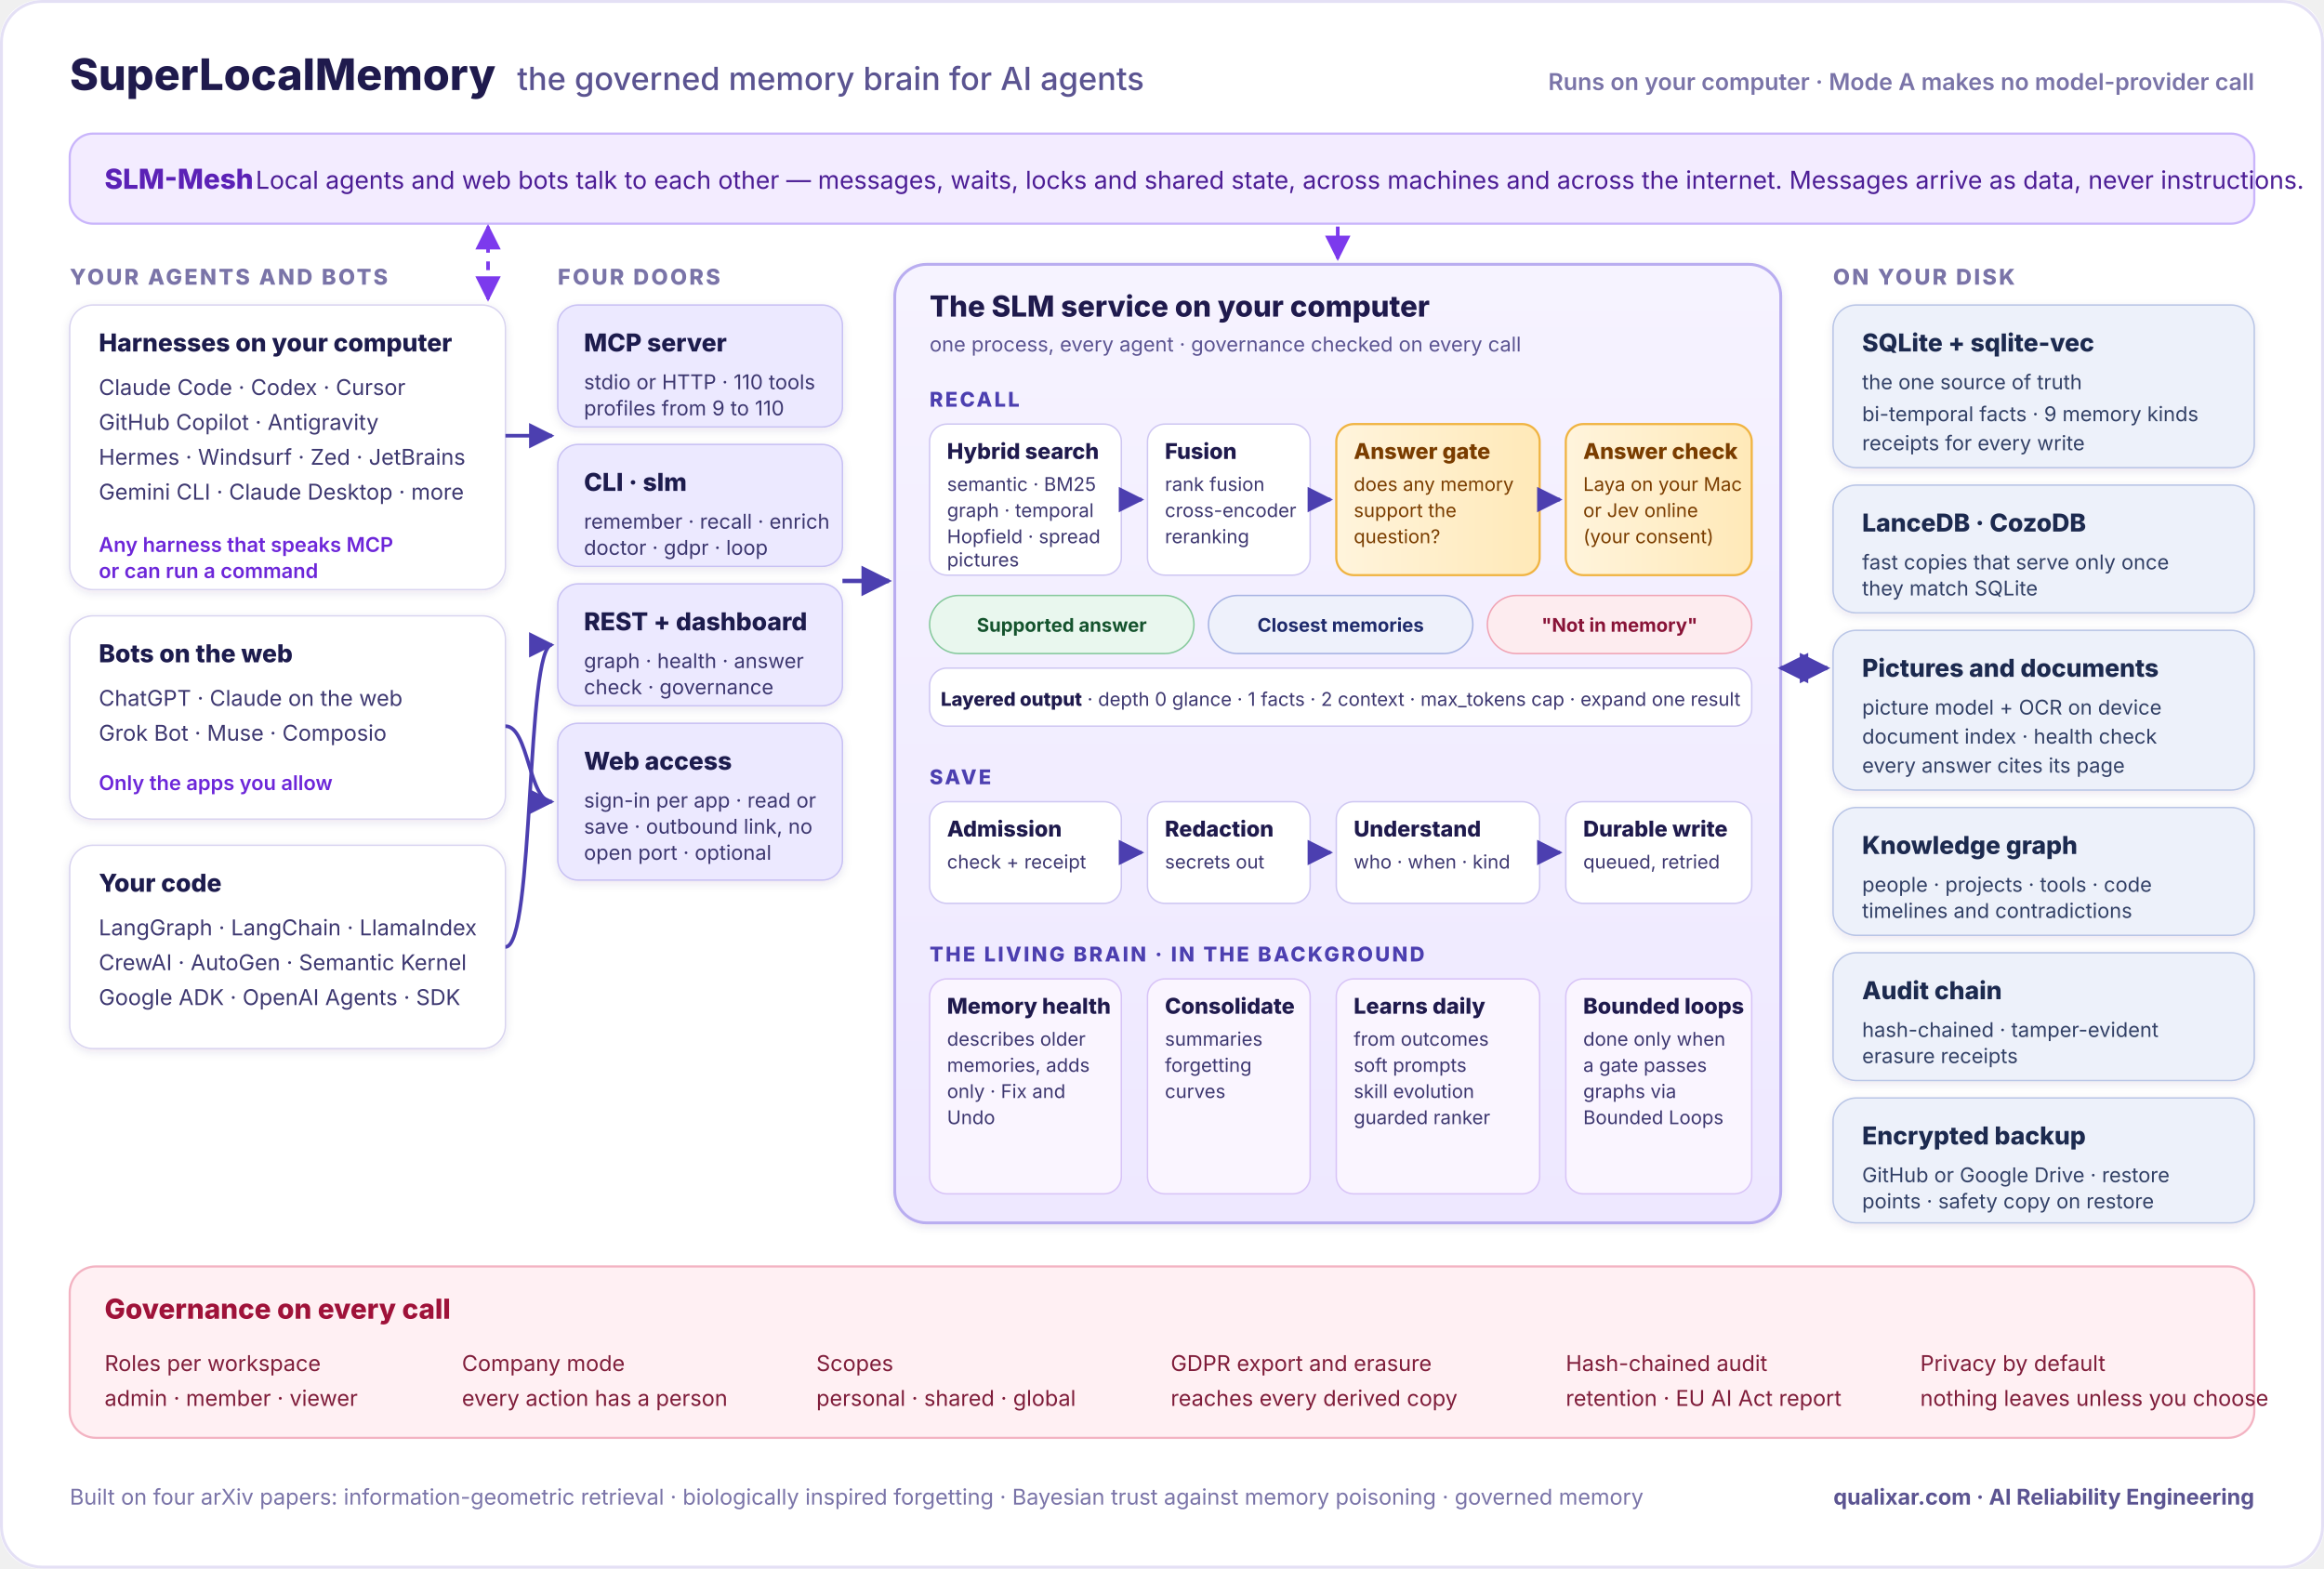
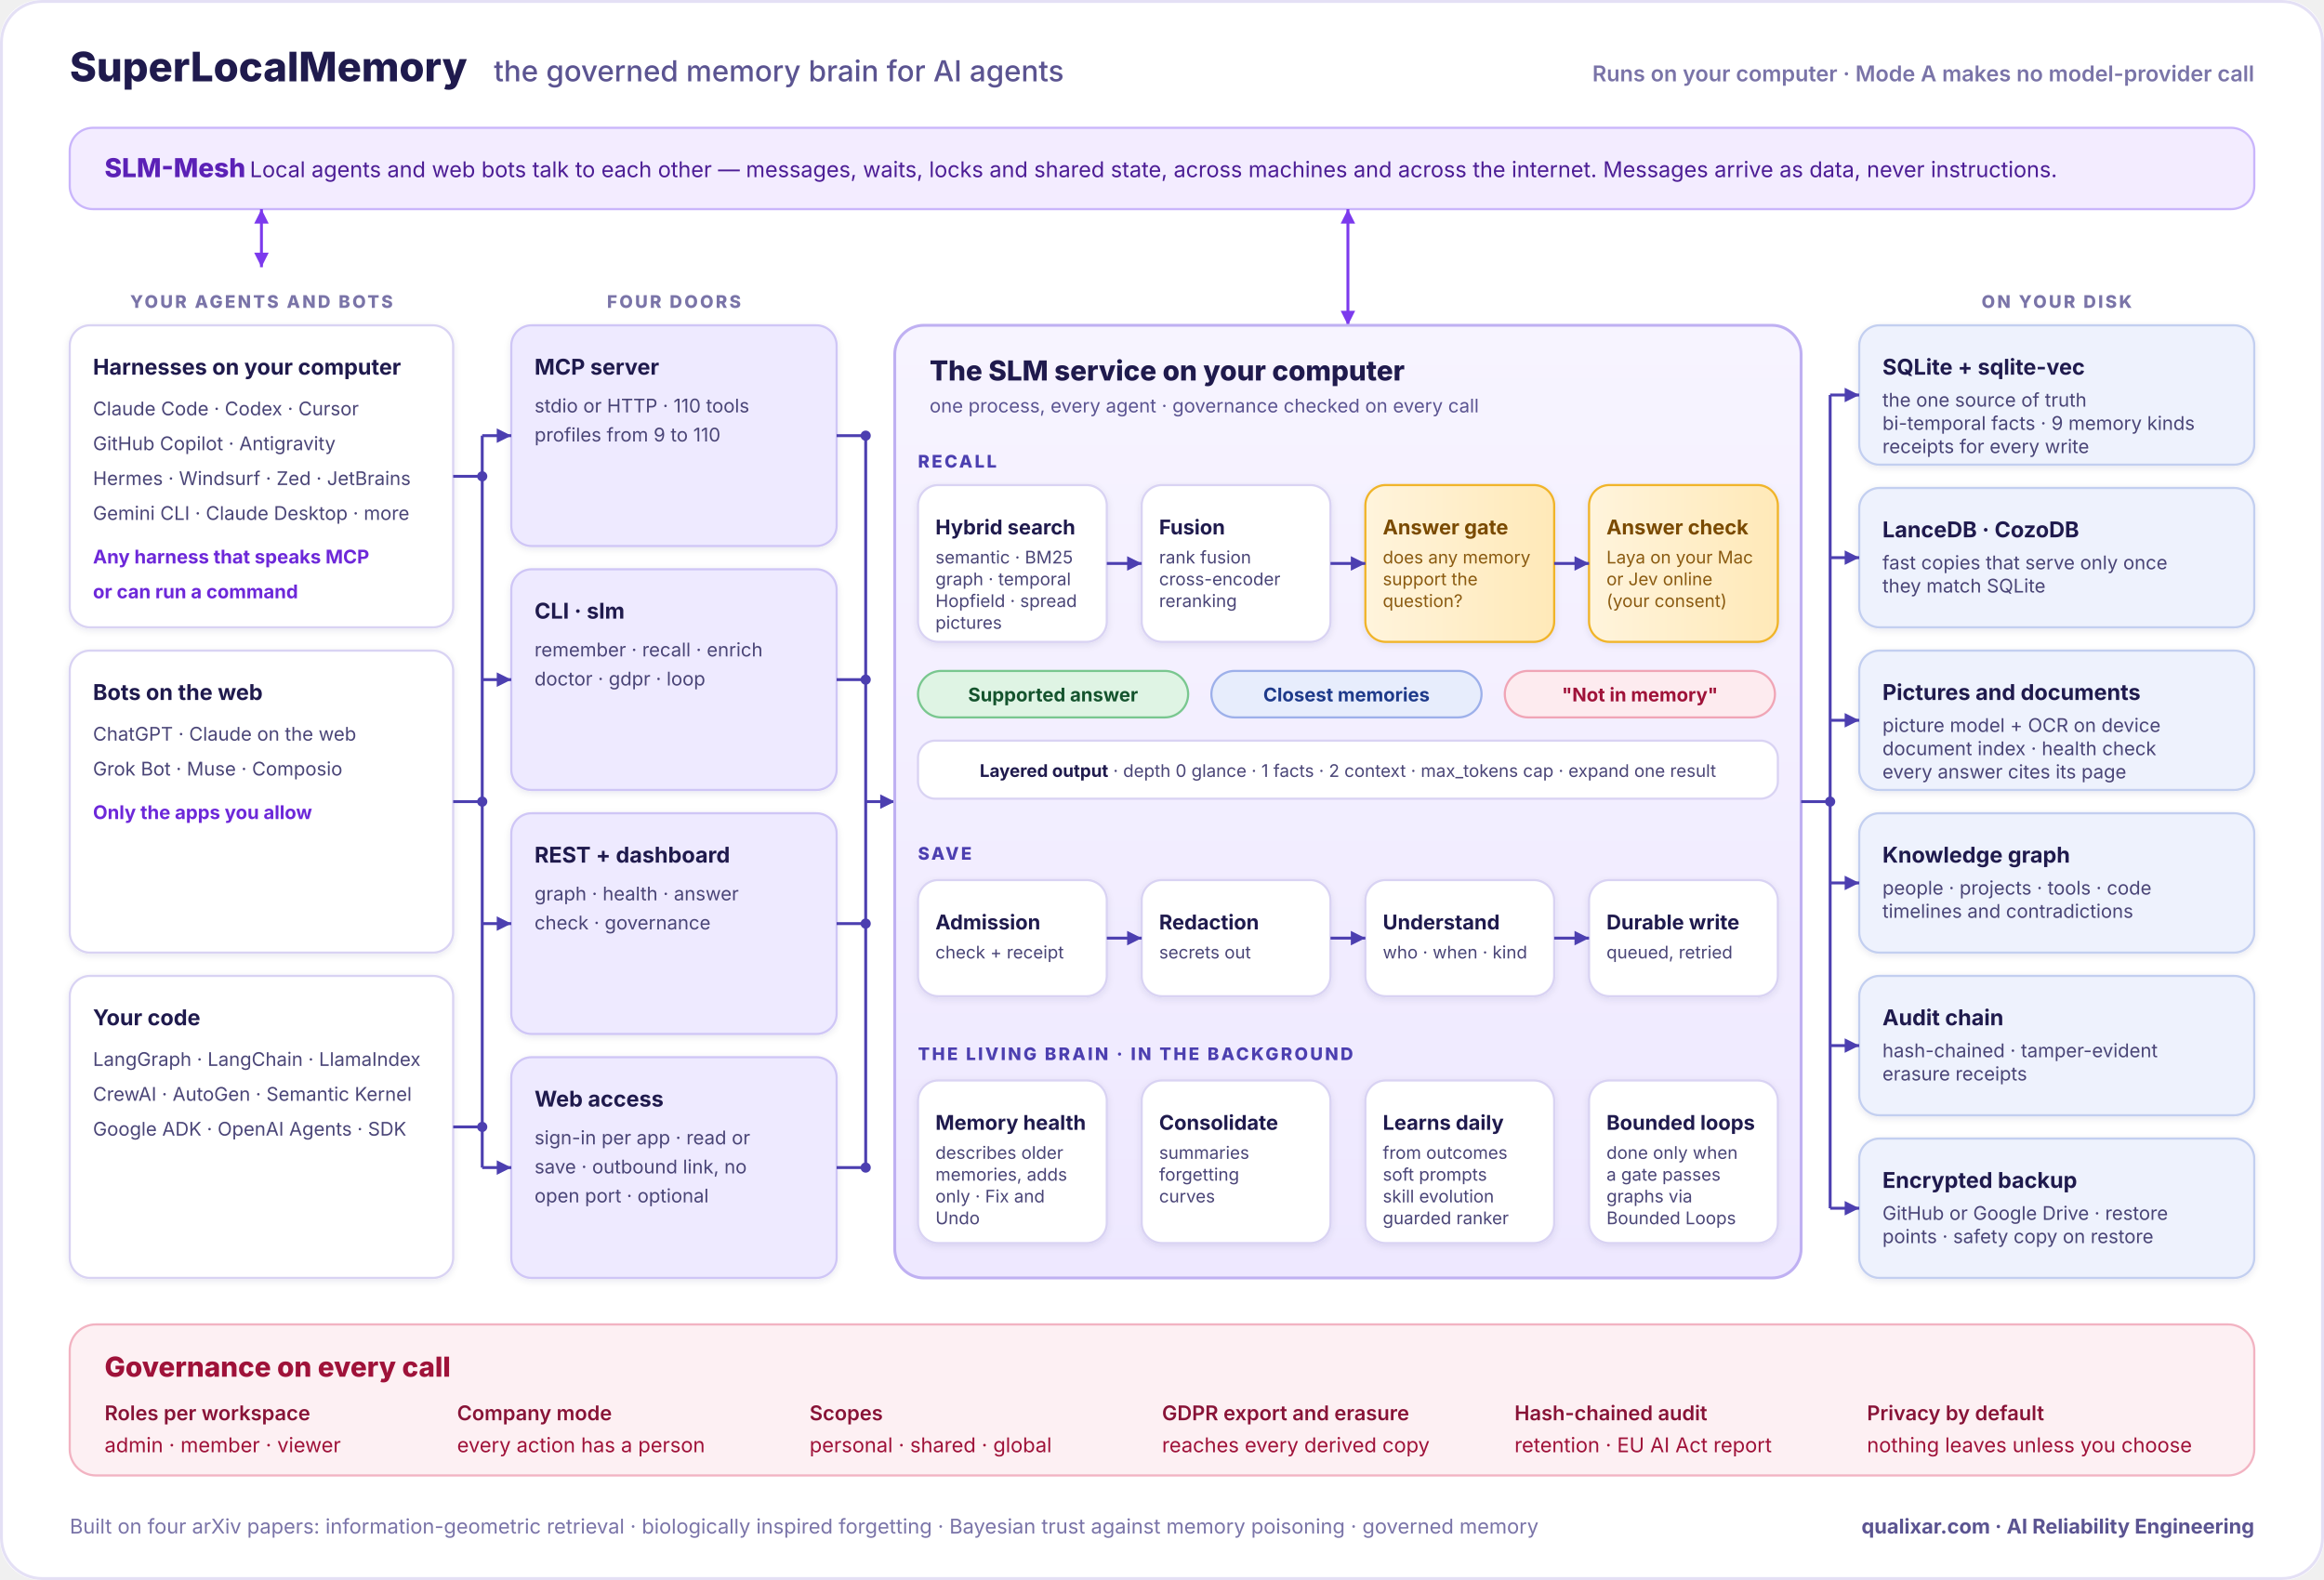
- <svg xmlns="http://www.w3.org/2000/svg" viewBox="0 0 1600 1080" width="1600" height="1080" font-family="Inter, -apple-system, 'Segoe UI', Helvetica, Arial, sans-serif" role="img" aria-labelledby="t d">
+ <svg xmlns="http://www.w3.org/2000/svg" viewBox="0 0 1600 1088" width="1600" height="1088" font-family="Inter, -apple-system, 'Segoe UI', Helvetica, Arial, sans-serif" role="img" aria-labelledby="t d">
  <defs>
-     <marker id="a" viewBox="0 0 10 10" refX="9" refY="5" markerWidth="7" markerHeight="7" orient="auto-start-reverse">
-       <path d="M0,0 L10,5 L0,10 z" fill="#4c3fb0" />
+     <marker id="h" viewBox="0 0 10 10" refX="10" refY="5" markerUnits="userSpaceOnUse" markerWidth="10" markerHeight="10" orient="auto">
+       <path d="M0,0 L10,5 L0,10 z" fill="context-stroke" />
    </marker>
-     <marker id="am" viewBox="0 0 10 10" refX="9" refY="5" markerWidth="7" markerHeight="7" orient="auto-start-reverse">
-       <path d="M0,0 L10,5 L0,10 z" fill="#7c3aed" />
+     <marker id="hs" viewBox="0 0 10 10" refX="0" refY="5" markerUnits="userSpaceOnUse" markerWidth="10" markerHeight="10" orient="auto">
+       <path d="M10,0 L0,5 L10,10 z" fill="context-stroke" />
    </marker>
    <linearGradient id="core" x1="0" y1="0" x2="0" y2="1">
-       <stop offset="0" stop-color="#f6f3ff" />
+       <stop offset="0" stop-color="#f7f4ff" />
      <stop offset="1" stop-color="#eee8ff" />
    </linearGradient>
    <linearGradient id="gate" x1="0" y1="0" x2="1" y2="0">
      <stop offset="0" stop-color="#fff4dc" />
      <stop offset="1" stop-color="#ffe9b8" />
    </linearGradient>
    <filter id="sh" x="-5%" y="-5%" width="110%" height="115%">
-       <feDropShadow dx="0" dy="2" stdDeviation="3" flood-color="#2a2160" flood-opacity="0.10" />
+       <feDropShadow dx="0" dy="1.5" stdDeviation="2.5" flood-color="#2a2160" flood-opacity="0.09" />
    </filter>
  </defs>
-   <rect x="0" y="0" width="1600" height="1080" rx="28" fill="#ffffff" />
-   <rect x="1" y="1" width="1598" height="1078" rx="28" fill="none" stroke="#e4e0f5" stroke-width="2" />
-   <text x="48" y="62" font-size="30" font-weight="800" fill="#1f1a4d">SuperLocalMemory</text>
-   <text x="356" y="62" font-size="22" font-weight="500" fill="#5b5491">the governed memory brain for AI agents</text>
-   <text x="1552" y="62" font-size="16" font-weight="600" fill="#7a74a8" text-anchor="end">Runs on your computer · Mode A makes no model-provider call</text>
-   <rect x="48" y="92" width="1504" height="62" rx="16" fill="#f3ecff" stroke="#c9b5fb" stroke-width="1.5" />
-   <text x="72" y="130" font-size="19" font-weight="800" fill="#5b21b6">SLM-Mesh</text>
-   <text x="176" y="130" font-size="17" fill="#4c1d95">Local agents and web bots talk to each other — messages, waits, locks and shared state, across machines and across the internet. Messages arrive as data, never instructions.</text>
-   <text x="48" y="196" font-size="15" font-weight="800" fill="#7a74a8" letter-spacing="1.5">YOUR AGENTS AND BOTS</text>
-   <g filter="url(#sh)">
-     <rect x="48" y="210" width="300" height="196" rx="16" fill="#ffffff" stroke="#d9d4f0" />
-     <text x="68" y="242" font-size="17" font-weight="800" fill="#1f1a4d">Harnesses on your computer</text>
-     <text x="68" y="272" font-size="15" fill="#3d3770">Claude Code · Codex · Cursor</text>
-     <text x="68" y="296" font-size="15" fill="#3d3770">GitHub Copilot · Antigravity</text>
-     <text x="68" y="320" font-size="15" fill="#3d3770">Hermes · Windsurf · Zed · JetBrains</text>
-     <text x="68" y="344" font-size="15" fill="#3d3770">Gemini CLI · Claude Desktop · more</text>
-     <text x="68" y="380" font-size="14" font-weight="600" fill="#6d28d9">Any harness that speaks MCP</text>
-     <text x="68" y="398" font-size="14" font-weight="600" fill="#6d28d9">or can run a command</text>
-     <rect x="48" y="424" width="300" height="140" rx="16" fill="#ffffff" stroke="#d9d4f0" />
-     <text x="68" y="456" font-size="17" font-weight="800" fill="#1f1a4d">Bots on the web</text>
-     <text x="68" y="486" font-size="15" fill="#3d3770">ChatGPT · Claude on the web</text>
-     <text x="68" y="510" font-size="15" fill="#3d3770">Grok Bot · Muse · Composio</text>
-     <text x="68" y="544" font-size="14" font-weight="600" fill="#6d28d9">Only the apps you allow</text>
-     <rect x="48" y="582" width="300" height="140" rx="16" fill="#ffffff" stroke="#d9d4f0" />
-     <text x="68" y="614" font-size="17" font-weight="800" fill="#1f1a4d">Your code</text>
-     <text x="68" y="644" font-size="15" fill="#3d3770">LangGraph · LangChain · LlamaIndex</text>
-     <text x="68" y="668" font-size="15" fill="#3d3770">CrewAI · AutoGen · Semantic Kernel</text>
-     <text x="68" y="692" font-size="15" fill="#3d3770">Google ADK · OpenAI Agents · SDK</text>
-   </g>
-   <path d="M336 156 V206" stroke="#7c3aed" stroke-width="2.5" stroke-dasharray="6 6" fill="none" marker-start="url(#am)" marker-end="url(#am)" />
-   <path d="M921 156 V178" stroke="#7c3aed" stroke-width="2.5" fill="none" marker-end="url(#am)" />
-   <text x="384" y="196" font-size="15" font-weight="800" fill="#7a74a8" letter-spacing="1.5">FOUR DOORS</text>
-   <g filter="url(#sh)">
-     <rect x="384" y="210" width="196" height="84" rx="14" fill="#ece9ff" stroke="#c8c1f3" />
-     <text x="402" y="242" font-size="17" font-weight="800" fill="#1f1a4d">MCP server</text>
-     <text x="402" y="268" font-size="14" fill="#3d3770">stdio or HTTP · 110 tools</text>
-     <text x="402" y="286" font-size="14" fill="#3d3770">profiles from 9 to 110</text>
-     <rect x="384" y="306" width="196" height="84" rx="14" fill="#ece9ff" stroke="#c8c1f3" />
-     <text x="402" y="338" font-size="17" font-weight="800" fill="#1f1a4d">CLI · slm</text>
-     <text x="402" y="364" font-size="14" fill="#3d3770">remember · recall · enrich</text>
-     <text x="402" y="382" font-size="14" fill="#3d3770">doctor · gdpr · loop</text>
-     <rect x="384" y="402" width="196" height="84" rx="14" fill="#ece9ff" stroke="#c8c1f3" />
-     <text x="402" y="434" font-size="17" font-weight="800" fill="#1f1a4d">REST + dashboard</text>
-     <text x="402" y="460" font-size="14" fill="#3d3770">graph · health · answer</text>
-     <text x="402" y="478" font-size="14" fill="#3d3770">check · governance</text>
-     <rect x="384" y="498" width="196" height="108" rx="14" fill="#ece9ff" stroke="#c8c1f3" />
-     <text x="402" y="530" font-size="17" font-weight="800" fill="#1f1a4d">Web access</text>
-     <text x="402" y="556" font-size="14" fill="#3d3770">sign-in per app · read or</text>
-     <text x="402" y="574" font-size="14" fill="#3d3770">save · outbound link, no</text>
-     <text x="402" y="592" font-size="14" fill="#3d3770">open port · optional</text>
-   </g>
-   <path d="M348 300 H380" stroke="#4c3fb0" stroke-width="2.5" marker-end="url(#a)" />
-   <path d="M348 500 C 364 500, 364 552, 380 552" stroke="#4c3fb0" stroke-width="2.5" fill="none" marker-end="url(#a)" />
-   <path d="M348 652 C 368 652, 362 444, 380 444" stroke="#4c3fb0" stroke-width="2.5" fill="none" marker-end="url(#a)" />
-   <rect x="616" y="182" width="610" height="660" rx="22" fill="url(#core)" stroke="#b9adf0" stroke-width="2" filter="url(#sh)" />
-   <text x="640" y="218" font-size="20" font-weight="800" fill="#1f1a4d">The SLM service on your computer</text>
-   <text x="640" y="242" font-size="14" fill="#5b5491">one process, every agent · governance checked on every call</text>
-   <path d="M580 400 H612" stroke="#4c3fb0" stroke-width="3" marker-end="url(#a)" />
-   <text x="640" y="280" font-size="14" font-weight="800" fill="#4c3fb0" letter-spacing="1.5">RECALL</text>
-   <g font-size="13">
-     <rect x="640" y="292" width="132" height="104" rx="12" fill="#ffffff" stroke="#cfc7f2" />
-     <text x="652" y="316" font-size="15" font-weight="800" fill="#1f1a4d">Hybrid search</text>
-     <text x="652" y="338" fill="#3d3770">semantic · BM25</text>
-     <text x="652" y="356" fill="#3d3770">graph · temporal</text>
-     <text x="652" y="374" fill="#3d3770">Hopfield · spread</text>
-     <text x="652" y="390" fill="#3d3770">pictures</text>
-     <rect x="790" y="292" width="112" height="104" rx="12" fill="#ffffff" stroke="#cfc7f2" />
-     <text x="802" y="316" font-size="15" font-weight="800" fill="#1f1a4d">Fusion</text>
-     <text x="802" y="338" fill="#3d3770">rank fusion</text>
-     <text x="802" y="356" fill="#3d3770">cross-encoder</text>
-     <text x="802" y="374" fill="#3d3770">reranking</text>
-     <rect x="920" y="292" width="140" height="104" rx="12" fill="url(#gate)" stroke="#f0b443" stroke-width="1.5" />
-     <text x="932" y="316" font-size="15" font-weight="800" fill="#7a3d00">Answer gate</text>
-     <text x="932" y="338" fill="#7a3d00">does any memory</text>
-     <text x="932" y="356" fill="#7a3d00">support the</text>
-     <text x="932" y="374" fill="#7a3d00">question?</text>
-     <rect x="1078" y="292" width="128" height="104" rx="12" fill="url(#gate)" stroke="#f0b443" stroke-width="1.5" />
-     <text x="1090" y="316" font-size="15" font-weight="800" fill="#7a3d00">Answer check</text>
-     <text x="1090" y="338" fill="#7a3d00">Laya on your Mac</text>
-     <text x="1090" y="356" fill="#7a3d00">or Jev online</text>
-     <text x="1090" y="374" fill="#7a3d00">(your consent)</text>
-   </g>
-   <path d="M772 344 H786" stroke="#4c3fb0" stroke-width="2.5" marker-end="url(#a)" />
-   <path d="M902 344 H916" stroke="#4c3fb0" stroke-width="2.5" marker-end="url(#a)" />
-   <path d="M1060 344 H1074" stroke="#4c3fb0" stroke-width="2.5" marker-end="url(#a)" />
-   <g font-size="13">
-     <rect x="640" y="410" width="182" height="40" rx="20" fill="#e9f7ee" stroke="#86c99c" />
-     <text x="731" y="435" text-anchor="middle" font-weight="700" fill="#14532d">Supported answer</text>
-     <rect x="832" y="410" width="182" height="40" rx="20" fill="#eef1fb" stroke="#a7b3e3" />
-     <text x="923" y="435" text-anchor="middle" font-weight="700" fill="#1e2a6b">Closest memories</text>
-     <rect x="1024" y="410" width="182" height="40" rx="20" fill="#fdecef" stroke="#f0a3b4" />
-     <text x="1115" y="435" text-anchor="middle" font-weight="700" fill="#881337">"Not in memory"</text>
-     <rect x="640" y="460" width="566" height="40" rx="12" fill="#ffffff" stroke="#cfc7f2" />
-     <text x="923" y="486" text-anchor="middle" fill="#3d3770">
-       <tspan font-weight="800" fill="#1f1a4d">Layered output</tspan>  ·  depth 0 glance · 1 facts · 2 context  ·  max_tokens cap  ·  expand one result</text>
-   </g>
-   <text x="640" y="540" font-size="14" font-weight="800" fill="#4c3fb0" letter-spacing="1.5">SAVE</text>
-   <g font-size="13">
-     <rect x="640" y="552" width="132" height="70" rx="12" fill="#ffffff" stroke="#cfc7f2" />
-     <text x="652" y="576" font-size="15" font-weight="800" fill="#1f1a4d">Admission</text>
-     <text x="652" y="598" fill="#3d3770">check + receipt</text>
-     <rect x="790" y="552" width="112" height="70" rx="12" fill="#ffffff" stroke="#cfc7f2" />
-     <text x="802" y="576" font-size="15" font-weight="800" fill="#1f1a4d">Redaction</text>
-     <text x="802" y="598" fill="#3d3770">secrets out</text>
-     <rect x="920" y="552" width="140" height="70" rx="12" fill="#ffffff" stroke="#cfc7f2" />
-     <text x="932" y="576" font-size="15" font-weight="800" fill="#1f1a4d">Understand</text>
-     <text x="932" y="598" fill="#3d3770">who · when · kind</text>
-     <rect x="1078" y="552" width="128" height="70" rx="12" fill="#ffffff" stroke="#cfc7f2" />
-     <text x="1090" y="576" font-size="15" font-weight="800" fill="#1f1a4d">Durable write</text>
-     <text x="1090" y="598" fill="#3d3770">queued, retried</text>
-   </g>
-   <path d="M772 587 H786" stroke="#4c3fb0" stroke-width="2.5" marker-end="url(#a)" />
-   <path d="M902 587 H916" stroke="#4c3fb0" stroke-width="2.5" marker-end="url(#a)" />
-   <path d="M1060 587 H1074" stroke="#4c3fb0" stroke-width="2.5" marker-end="url(#a)" />
-   <text x="640" y="662" font-size="14" font-weight="800" fill="#4c3fb0" letter-spacing="1.5">THE LIVING BRAIN · IN THE BACKGROUND</text>
-   <g font-size="13">
-     <rect x="640" y="674" width="132" height="148" rx="12" fill="#faf5ff" stroke="#d8c4f7" />
-     <text x="652" y="698" font-size="15" font-weight="800" fill="#1f1a4d">Memory health</text>
-     <text x="652" y="720" fill="#3d3770">describes older</text>
-     <text x="652" y="738" fill="#3d3770">memories, adds</text>
-     <text x="652" y="756" fill="#3d3770">only · Fix and</text>
-     <text x="652" y="774" fill="#3d3770">Undo</text>
-     <rect x="790" y="674" width="112" height="148" rx="12" fill="#faf5ff" stroke="#d8c4f7" />
-     <text x="802" y="698" font-size="15" font-weight="800" fill="#1f1a4d">Consolidate</text>
-     <text x="802" y="720" fill="#3d3770">summaries</text>
-     <text x="802" y="738" fill="#3d3770">forgetting</text>
-     <text x="802" y="756" fill="#3d3770">curves</text>
-     <rect x="920" y="674" width="140" height="148" rx="12" fill="#faf5ff" stroke="#d8c4f7" />
-     <text x="932" y="698" font-size="15" font-weight="800" fill="#1f1a4d">Learns daily</text>
-     <text x="932" y="720" fill="#3d3770">from outcomes</text>
-     <text x="932" y="738" fill="#3d3770">soft prompts</text>
-     <text x="932" y="756" fill="#3d3770">skill evolution</text>
-     <text x="932" y="774" fill="#3d3770">guarded ranker</text>
-     <rect x="1078" y="674" width="128" height="148" rx="12" fill="#faf5ff" stroke="#d8c4f7" />
-     <text x="1090" y="698" font-size="15" font-weight="800" fill="#1f1a4d">Bounded loops</text>
-     <text x="1090" y="720" fill="#3d3770">done only when</text>
-     <text x="1090" y="738" fill="#3d3770">a gate passes</text>
-     <text x="1090" y="756" fill="#3d3770">graphs via</text>
-     <text x="1090" y="774" fill="#3d3770">Bounded Loops</text>
-   </g>
-   <text x="1262" y="196" font-size="15" font-weight="800" fill="#7a74a8" letter-spacing="1.5">ON YOUR DISK</text>
-   <path d="M1226 460 H1258" stroke="#4c3fb0" stroke-width="3" marker-start="url(#a)" marker-end="url(#a)" />
-   <g filter="url(#sh)" font-size="14">
-     <rect x="1262" y="210" width="290" height="112" rx="16" fill="#edf1fa" stroke="#b9c5e6" />
-     <text x="1282" y="242" font-size="17" font-weight="800" fill="#1e2a4f">SQLite + sqlite-vec</text>
-     <text x="1282" y="268" fill="#334166">the one source of truth</text>
-     <text x="1282" y="290" fill="#334166">bi-temporal facts · 9 memory kinds</text>
-     <text x="1282" y="310" fill="#334166">receipts for every write</text>
-     <rect x="1262" y="334" width="290" height="88" rx="16" fill="#edf1fa" stroke="#b9c5e6" />
-     <text x="1282" y="366" font-size="17" font-weight="800" fill="#1e2a4f">LanceDB · CozoDB</text>
-     <text x="1282" y="392" fill="#334166">fast copies that serve only once</text>
-     <text x="1282" y="410" fill="#334166">they match SQLite</text>
-     <rect x="1262" y="434" width="290" height="110" rx="16" fill="#edf1fa" stroke="#b9c5e6" />
-     <text x="1282" y="466" font-size="17" font-weight="800" fill="#1e2a4f">Pictures and documents</text>
-     <text x="1282" y="492" fill="#334166">picture model + OCR on device</text>
-     <text x="1282" y="512" fill="#334166">document index · health check</text>
-     <text x="1282" y="532" fill="#334166">every answer cites its page</text>
-     <rect x="1262" y="556" width="290" height="88" rx="16" fill="#edf1fa" stroke="#b9c5e6" />
-     <text x="1282" y="588" font-size="17" font-weight="800" fill="#1e2a4f">Knowledge graph</text>
-     <text x="1282" y="614" fill="#334166">people · projects · tools · code</text>
-     <text x="1282" y="632" fill="#334166">timelines and contradictions</text>
-     <rect x="1262" y="656" width="290" height="88" rx="16" fill="#edf1fa" stroke="#b9c5e6" />
-     <text x="1282" y="688" font-size="17" font-weight="800" fill="#1e2a4f">Audit chain</text>
-     <text x="1282" y="714" fill="#334166">hash-chained · tamper-evident</text>
-     <text x="1282" y="732" fill="#334166">erasure receipts</text>
-     <rect x="1262" y="756" width="290" height="86" rx="16" fill="#edf1fa" stroke="#b9c5e6" />
-     <text x="1282" y="788" font-size="17" font-weight="800" fill="#1e2a4f">Encrypted backup</text>
-     <text x="1282" y="814" fill="#334166">GitHub or Google Drive · restore</text>
-     <text x="1282" y="832" fill="#334166">points · safety copy on restore</text>
-   </g>
-   <rect x="48" y="872" width="1504" height="118" rx="18" fill="#fff0f3" stroke="#f3b3c2" stroke-width="1.5" />
-   <text x="72" y="908" font-size="19" font-weight="800" fill="#9f1239">Governance on every call</text>
-   <g font-size="15" fill="#7f1d3a">
-     <text x="72" y="944">Roles per workspace</text>
-     <text x="72" y="968">admin · member · viewer</text>
-     <text x="318" y="944">Company mode</text>
-     <text x="318" y="968">every action has a person</text>
-     <text x="562" y="944">Scopes</text>
-     <text x="562" y="968">personal · shared · global</text>
-     <text x="806" y="944">GDPR export and erasure</text>
-     <text x="806" y="968">reaches every derived copy</text>
-     <text x="1078" y="944">Hash-chained audit</text>
-     <text x="1078" y="968">retention · EU AI Act report</text>
-     <text x="1322" y="944">Privacy by default</text>
-     <text x="1322" y="968">nothing leaves unless you choose</text>
-   </g>
-   <text x="48" y="1036" font-size="15" fill="#7a74a8">Built on four arXiv papers: information-geometric retrieval · biologically inspired forgetting · Bayesian trust against memory poisoning · governed memory</text>
-   <text x="1552" y="1036" font-size="15" font-weight="700" fill="#5b5491" text-anchor="end">qualixar.com · AI Reliability Engineering</text>
+   <rect x="0" y="0" width="1600" height="1088" rx="28" fill="#ffffff" />
+   <rect x="1" y="1" width="1598" height="1086" rx="28" fill="none" stroke="#e4e0f5" stroke-width="2" />
+   <text x="48" y="56" font-size="28" font-weight="800" fill="#1f1a4d" text-anchor="start">SuperLocalMemory</text>
+   <text x="340" y="56" font-size="20" font-weight="500" fill="#5b5491" text-anchor="start">the governed memory brain for AI agents</text>
+   <text x="1552" y="56" font-size="15" font-weight="600" fill="#7a74a8" text-anchor="end">Runs on your computer · Mode A makes no model-provider call</text>
+   <rect x="48" y="88" width="1504" height="56" rx="16" fill="#f3ecff" stroke="#c9b5fb" stroke-width="1.5" />
+   <text x="72" y="122" font-size="18" font-weight="800" fill="#5b21b6" text-anchor="start">SLM-Mesh</text>
+   <text x="172" y="122" font-size="15" font-weight="400" fill="#4c1d95" text-anchor="start">Local agents and web bots talk to each other — messages, waits, locks and shared state, across machines and across the internet. Messages arrive as data, never instructions.</text>
+   <text x="180" y="212" font-size="12" font-weight="800" fill="#7a74a8" text-anchor="middle" letter-spacing="1.5">YOUR AGENTS AND BOTS</text>
+   <text x="464" y="212" font-size="12" font-weight="800" fill="#7a74a8" text-anchor="middle" letter-spacing="1.5">FOUR DOORS</text>
+   <text x="1416" y="212" font-size="12" font-weight="800" fill="#7a74a8" text-anchor="middle" letter-spacing="1.5">ON YOUR DISK</text>
+   <path d="M180,144 L180,184" fill="none" stroke="#7c3aed" stroke-width="2" marker-end="url(#h)" marker-start="url(#hs)" />
+   <path d="M928,144 L928,224" fill="none" stroke="#7c3aed" stroke-width="2" marker-end="url(#h)" marker-start="url(#hs)" />
+   <rect x="48" y="224" width="264" height="208" rx="14" fill="#ffffff" stroke="#d9d3f3" stroke-width="1.5" filter="url(#sh)" />
+   <text x="64" y="258" font-size="15" font-weight="700" fill="#1f1a4d" text-anchor="start">Harnesses on your computer</text>
+   <text x="64" y="286" font-size="13" font-weight="400" fill="#4a4577" text-anchor="start">Claude Code · Codex · Cursor</text>
+   <text x="64" y="310" font-size="13" font-weight="400" fill="#4a4577" text-anchor="start">GitHub Copilot · Antigravity</text>
+   <text x="64" y="334" font-size="13" font-weight="400" fill="#4a4577" text-anchor="start">Hermes · Windsurf · Zed · JetBrains</text>
+   <text x="64" y="358" font-size="13" font-weight="400" fill="#4a4577" text-anchor="start">Gemini CLI · Claude Desktop · more</text>
+   <text x="64" y="388" font-size="13" font-weight="700" fill="#6d28d9" text-anchor="start">Any harness that speaks MCP</text>
+   <text x="64" y="412" font-size="13" font-weight="700" fill="#6d28d9" text-anchor="start">or can run a command</text>
+   <rect x="48" y="448" width="264" height="208" rx="14" fill="#ffffff" stroke="#d9d3f3" stroke-width="1.5" filter="url(#sh)" />
+   <text x="64" y="482" font-size="15" font-weight="700" fill="#1f1a4d" text-anchor="start">Bots on the web</text>
+   <text x="64" y="510" font-size="13" font-weight="400" fill="#4a4577" text-anchor="start">ChatGPT · Claude on the web</text>
+   <text x="64" y="534" font-size="13" font-weight="400" fill="#4a4577" text-anchor="start">Grok Bot · Muse · Composio</text>
+   <text x="64" y="564" font-size="13" font-weight="700" fill="#6d28d9" text-anchor="start">Only the apps you allow</text>
+   <rect x="48" y="672" width="264" height="208" rx="14" fill="#ffffff" stroke="#d9d3f3" stroke-width="1.5" filter="url(#sh)" />
+   <text x="64" y="706" font-size="15" font-weight="700" fill="#1f1a4d" text-anchor="start">Your code</text>
+   <text x="64" y="734" font-size="13" font-weight="400" fill="#4a4577" text-anchor="start">LangGraph · LangChain · LlamaIndex</text>
+   <text x="64" y="758" font-size="13" font-weight="400" fill="#4a4577" text-anchor="start">CrewAI · AutoGen · Semantic Kernel</text>
+   <text x="64" y="782" font-size="13" font-weight="400" fill="#4a4577" text-anchor="start">Google ADK · OpenAI Agents · SDK</text>
+   <rect x="352" y="224" width="224" height="152" rx="14" fill="#eeeaff" stroke="#cfc6f6" stroke-width="1.5" filter="url(#sh)" />
+   <text x="368" y="258" font-size="15" font-weight="700" fill="#1f1a4d" text-anchor="start">MCP server</text>
+   <text x="368" y="284" font-size="13" font-weight="400" fill="#4a4577" text-anchor="start">stdio or HTTP · 110 tools</text>
+   <text x="368" y="304" font-size="13" font-weight="400" fill="#4a4577" text-anchor="start">profiles from 9 to 110</text>
+   <rect x="352" y="392" width="224" height="152" rx="14" fill="#eeeaff" stroke="#cfc6f6" stroke-width="1.5" filter="url(#sh)" />
+   <text x="368" y="426" font-size="15" font-weight="700" fill="#1f1a4d" text-anchor="start">CLI · slm</text>
+   <text x="368" y="452" font-size="13" font-weight="400" fill="#4a4577" text-anchor="start">remember · recall · enrich</text>
+   <text x="368" y="472" font-size="13" font-weight="400" fill="#4a4577" text-anchor="start">doctor · gdpr · loop</text>
+   <rect x="352" y="560" width="224" height="152" rx="14" fill="#eeeaff" stroke="#cfc6f6" stroke-width="1.5" filter="url(#sh)" />
+   <text x="368" y="594" font-size="15" font-weight="700" fill="#1f1a4d" text-anchor="start">REST + dashboard</text>
+   <text x="368" y="620" font-size="13" font-weight="400" fill="#4a4577" text-anchor="start">graph · health · answer</text>
+   <text x="368" y="640" font-size="13" font-weight="400" fill="#4a4577" text-anchor="start">check · governance</text>
+   <rect x="352" y="728" width="224" height="152" rx="14" fill="#eeeaff" stroke="#cfc6f6" stroke-width="1.5" filter="url(#sh)" />
+   <text x="368" y="762" font-size="15" font-weight="700" fill="#1f1a4d" text-anchor="start">Web access</text>
+   <text x="368" y="788" font-size="13" font-weight="400" fill="#4a4577" text-anchor="start">sign-in per app · read or</text>
+   <text x="368" y="808" font-size="13" font-weight="400" fill="#4a4577" text-anchor="start">save · outbound link, no</text>
+   <text x="368" y="828" font-size="13" font-weight="400" fill="#4a4577" text-anchor="start">open port · optional</text>
+   <path d="M332,300 L332,804" fill="none" stroke="#4c3fb0" stroke-width="2" stroke-linecap="butt" />
+   <path d="M312,328 L332,328" fill="none" stroke="#4c3fb0" stroke-width="2" stroke-linecap="butt" />
+   <circle cx="332" cy="328" r="3.5" fill="#4c3fb0" />
+   <path d="M312,552 L332,552" fill="none" stroke="#4c3fb0" stroke-width="2" stroke-linecap="butt" />
+   <circle cx="332" cy="552" r="3.5" fill="#4c3fb0" />
+   <path d="M312,776 L332,776" fill="none" stroke="#4c3fb0" stroke-width="2" stroke-linecap="butt" />
+   <circle cx="332" cy="776" r="3.5" fill="#4c3fb0" />
+   <path d="M332,300 L352,300" fill="none" stroke="#4c3fb0" stroke-width="2" marker-end="url(#h)" />
+   <path d="M332,468 L352,468" fill="none" stroke="#4c3fb0" stroke-width="2" marker-end="url(#h)" />
+   <path d="M332,636 L352,636" fill="none" stroke="#4c3fb0" stroke-width="2" marker-end="url(#h)" />
+   <path d="M332,804 L352,804" fill="none" stroke="#4c3fb0" stroke-width="2" marker-end="url(#h)" />
+   <path d="M596,300 L596,804" fill="none" stroke="#4c3fb0" stroke-width="2" stroke-linecap="butt" />
+   <path d="M576,300 L596,300" fill="none" stroke="#4c3fb0" stroke-width="2" stroke-linecap="butt" />
+   <circle cx="596" cy="300" r="3.5" fill="#4c3fb0" />
+   <path d="M576,468 L596,468" fill="none" stroke="#4c3fb0" stroke-width="2" stroke-linecap="butt" />
+   <circle cx="596" cy="468" r="3.5" fill="#4c3fb0" />
+   <path d="M576,636 L596,636" fill="none" stroke="#4c3fb0" stroke-width="2" stroke-linecap="butt" />
+   <circle cx="596" cy="636" r="3.5" fill="#4c3fb0" />
+   <path d="M576,804 L596,804" fill="none" stroke="#4c3fb0" stroke-width="2" stroke-linecap="butt" />
+   <circle cx="596" cy="804" r="3.5" fill="#4c3fb0" />
+   <path d="M596,552 L616,552" fill="none" stroke="#4c3fb0" stroke-width="2" marker-end="url(#h)" />
+   <rect x="616" y="224" width="624" height="656" rx="20" fill="url(#core)" stroke="#bfb0f2" stroke-width="2" />
+   <text x="640" y="262" font-size="19" font-weight="800" fill="#1f1a4d" text-anchor="start">The SLM service on your computer</text>
+   <text x="640" y="284" font-size="13" font-weight="400" fill="#5b5491" text-anchor="start">one process, every agent · governance checked on every call</text>
+   <text x="632" y="322" font-size="12" font-weight="800" fill="#4c3fb0" text-anchor="start" letter-spacing="1.5">RECALL</text>
+   <rect x="632" y="334" width="130" height="108" rx="14" fill="#ffffff" stroke="#d9d3f3" stroke-width="1.5" filter="url(#sh)" />
+   <text x="644" y="368" font-size="14" font-weight="700" fill="#1f1a4d" text-anchor="start">Hybrid search</text>
+   <text x="644" y="388" font-size="12" font-weight="400" fill="#4a4577" text-anchor="start">semantic · BM25</text>
+   <text x="644" y="403" font-size="12" font-weight="400" fill="#4a4577" text-anchor="start">graph · temporal</text>
+   <text x="644" y="418" font-size="12" font-weight="400" fill="#4a4577" text-anchor="start">Hopfield · spread</text>
+   <text x="644" y="433" font-size="12" font-weight="400" fill="#4a4577" text-anchor="start">pictures</text>
+   <rect x="786" y="334" width="130" height="108" rx="14" fill="#ffffff" stroke="#d9d3f3" stroke-width="1.5" filter="url(#sh)" />
+   <text x="798" y="368" font-size="14" font-weight="700" fill="#1f1a4d" text-anchor="start">Fusion</text>
+   <text x="798" y="388" font-size="12" font-weight="400" fill="#4a4577" text-anchor="start">rank fusion</text>
+   <text x="798" y="403" font-size="12" font-weight="400" fill="#4a4577" text-anchor="start">cross-encoder</text>
+   <text x="798" y="418" font-size="12" font-weight="400" fill="#4a4577" text-anchor="start">reranking</text>
+   <rect x="940" y="334" width="130" height="108" rx="14" fill="url(#gate)" stroke="#f0b429" stroke-width="1.5" filter="url(#sh)" />
+   <text x="952" y="368" font-size="14" font-weight="700" fill="#7a4a00" text-anchor="start">Answer gate</text>
+   <text x="952" y="388" font-size="12" font-weight="400" fill="#8a5a10" text-anchor="start">does any memory</text>
+   <text x="952" y="403" font-size="12" font-weight="400" fill="#8a5a10" text-anchor="start">support the</text>
+   <text x="952" y="418" font-size="12" font-weight="400" fill="#8a5a10" text-anchor="start">question?</text>
+   <rect x="1094" y="334" width="130" height="108" rx="14" fill="url(#gate)" stroke="#f0b429" stroke-width="1.5" filter="url(#sh)" />
+   <text x="1106" y="368" font-size="14" font-weight="700" fill="#7a4a00" text-anchor="start">Answer check</text>
+   <text x="1106" y="388" font-size="12" font-weight="400" fill="#8a5a10" text-anchor="start">Laya on your Mac</text>
+   <text x="1106" y="403" font-size="12" font-weight="400" fill="#8a5a10" text-anchor="start">or Jev online</text>
+   <text x="1106" y="418" font-size="12" font-weight="400" fill="#8a5a10" text-anchor="start">(your consent)</text>
+   <path d="M762,388 L786,388" fill="none" stroke="#4c3fb0" stroke-width="2" marker-end="url(#h)" />
+   <path d="M916,388 L940,388" fill="none" stroke="#4c3fb0" stroke-width="2" marker-end="url(#h)" />
+   <path d="M1070,388 L1094,388" fill="none" stroke="#4c3fb0" stroke-width="2" marker-end="url(#h)" />
+   <rect x="632" y="462" width="186" height="32" rx="16" fill="#dff4e4" stroke="#79c78f" stroke-width="1.5" />
+   <text x="725.0" y="483" font-size="13" font-weight="700" fill="#14532d" text-anchor="middle">Supported answer</text>
+   <rect x="834" y="462" width="186" height="32" rx="16" fill="#e7edfc" stroke="#9db0ea" stroke-width="1.5" />
+   <text x="927.0" y="483" font-size="13" font-weight="700" fill="#1e3a8a" text-anchor="middle">Closest memories</text>
+   <rect x="1036" y="462" width="186" height="32" rx="16" fill="#fdebef" stroke="#f0a5b6" stroke-width="1.5" />
+   <text x="1129.0" y="483" font-size="13" font-weight="700" fill="#9f1239" text-anchor="middle">"Not in memory"</text>
+   <rect x="632" y="510" width="592" height="40" rx="12" fill="#ffffff" stroke="#d9d3f3" stroke-width="1.5" />
+   <text x="928.0" y="535" font-size="12" text-anchor="middle" fill="#4a4577">
+     <tspan font-weight="700" fill="#1f1a4d">Layered output</tspan> · depth 0 glance · 1 facts · 2 context · max_tokens cap · expand one result</text>
+   <text x="632" y="592" font-size="12" font-weight="800" fill="#4c3fb0" text-anchor="start" letter-spacing="1.5">SAVE</text>
+   <rect x="632" y="606" width="130" height="80" rx="14" fill="#ffffff" stroke="#d9d3f3" stroke-width="1.5" filter="url(#sh)" />
+   <text x="644" y="640" font-size="14" font-weight="700" fill="#1f1a4d" text-anchor="start">Admission</text>
+   <text x="644" y="660" font-size="12" font-weight="400" fill="#4a4577" text-anchor="start">check + receipt</text>
+   <rect x="786" y="606" width="130" height="80" rx="14" fill="#ffffff" stroke="#d9d3f3" stroke-width="1.5" filter="url(#sh)" />
+   <text x="798" y="640" font-size="14" font-weight="700" fill="#1f1a4d" text-anchor="start">Redaction</text>
+   <text x="798" y="660" font-size="12" font-weight="400" fill="#4a4577" text-anchor="start">secrets out</text>
+   <rect x="940" y="606" width="130" height="80" rx="14" fill="#ffffff" stroke="#d9d3f3" stroke-width="1.5" filter="url(#sh)" />
+   <text x="952" y="640" font-size="14" font-weight="700" fill="#1f1a4d" text-anchor="start">Understand</text>
+   <text x="952" y="660" font-size="12" font-weight="400" fill="#4a4577" text-anchor="start">who · when · kind</text>
+   <rect x="1094" y="606" width="130" height="80" rx="14" fill="#ffffff" stroke="#d9d3f3" stroke-width="1.5" filter="url(#sh)" />
+   <text x="1106" y="640" font-size="14" font-weight="700" fill="#1f1a4d" text-anchor="start">Durable write</text>
+   <text x="1106" y="660" font-size="12" font-weight="400" fill="#4a4577" text-anchor="start">queued, retried</text>
+   <path d="M762,646 L786,646" fill="none" stroke="#4c3fb0" stroke-width="2" marker-end="url(#h)" />
+   <path d="M916,646 L940,646" fill="none" stroke="#4c3fb0" stroke-width="2" marker-end="url(#h)" />
+   <path d="M1070,646 L1094,646" fill="none" stroke="#4c3fb0" stroke-width="2" marker-end="url(#h)" />
+   <text x="632" y="730" font-size="12" font-weight="800" fill="#4c3fb0" text-anchor="start" letter-spacing="1.5">THE LIVING BRAIN · IN THE BACKGROUND</text>
+   <rect x="632" y="744" width="130" height="112" rx="14" fill="#ffffff" stroke="#d9d3f3" stroke-width="1.5" filter="url(#sh)" />
+   <text x="644" y="778" font-size="14" font-weight="700" fill="#1f1a4d" text-anchor="start">Memory health</text>
+   <text x="644" y="798" font-size="12" font-weight="400" fill="#4a4577" text-anchor="start">describes older</text>
+   <text x="644" y="813" font-size="12" font-weight="400" fill="#4a4577" text-anchor="start">memories, adds</text>
+   <text x="644" y="828" font-size="12" font-weight="400" fill="#4a4577" text-anchor="start">only · Fix and</text>
+   <text x="644" y="843" font-size="12" font-weight="400" fill="#4a4577" text-anchor="start">Undo</text>
+   <rect x="786" y="744" width="130" height="112" rx="14" fill="#ffffff" stroke="#d9d3f3" stroke-width="1.5" filter="url(#sh)" />
+   <text x="798" y="778" font-size="14" font-weight="700" fill="#1f1a4d" text-anchor="start">Consolidate</text>
+   <text x="798" y="798" font-size="12" font-weight="400" fill="#4a4577" text-anchor="start">summaries</text>
+   <text x="798" y="813" font-size="12" font-weight="400" fill="#4a4577" text-anchor="start">forgetting</text>
+   <text x="798" y="828" font-size="12" font-weight="400" fill="#4a4577" text-anchor="start">curves</text>
+   <rect x="940" y="744" width="130" height="112" rx="14" fill="#ffffff" stroke="#d9d3f3" stroke-width="1.5" filter="url(#sh)" />
+   <text x="952" y="778" font-size="14" font-weight="700" fill="#1f1a4d" text-anchor="start">Learns daily</text>
+   <text x="952" y="798" font-size="12" font-weight="400" fill="#4a4577" text-anchor="start">from outcomes</text>
+   <text x="952" y="813" font-size="12" font-weight="400" fill="#4a4577" text-anchor="start">soft prompts</text>
+   <text x="952" y="828" font-size="12" font-weight="400" fill="#4a4577" text-anchor="start">skill evolution</text>
+   <text x="952" y="843" font-size="12" font-weight="400" fill="#4a4577" text-anchor="start">guarded ranker</text>
+   <rect x="1094" y="744" width="130" height="112" rx="14" fill="#ffffff" stroke="#d9d3f3" stroke-width="1.5" filter="url(#sh)" />
+   <text x="1106" y="778" font-size="14" font-weight="700" fill="#1f1a4d" text-anchor="start">Bounded loops</text>
+   <text x="1106" y="798" font-size="12" font-weight="400" fill="#4a4577" text-anchor="start">done only when</text>
+   <text x="1106" y="813" font-size="12" font-weight="400" fill="#4a4577" text-anchor="start">a gate passes</text>
+   <text x="1106" y="828" font-size="12" font-weight="400" fill="#4a4577" text-anchor="start">graphs via</text>
+   <text x="1106" y="843" font-size="12" font-weight="400" fill="#4a4577" text-anchor="start">Bounded Loops</text>
+   <rect x="1280" y="224" width="272" height="96" rx="14" fill="#eef2fd" stroke="#c3cff0" stroke-width="1.5" filter="url(#sh)" />
+   <text x="1296" y="258" font-size="15" font-weight="700" fill="#1f1a4d" text-anchor="start">SQLite + sqlite-vec</text>
+   <text x="1296" y="280" font-size="13" font-weight="400" fill="#4a4577" text-anchor="start">the one source of truth</text>
+   <text x="1296" y="296" font-size="13" font-weight="400" fill="#4a4577" text-anchor="start">bi-temporal facts · 9 memory kinds</text>
+   <text x="1296" y="312" font-size="13" font-weight="400" fill="#4a4577" text-anchor="start">receipts for every write</text>
+   <rect x="1280" y="336" width="272" height="96" rx="14" fill="#eef2fd" stroke="#c3cff0" stroke-width="1.5" filter="url(#sh)" />
+   <text x="1296" y="370" font-size="15" font-weight="700" fill="#1f1a4d" text-anchor="start">LanceDB · CozoDB</text>
+   <text x="1296" y="392" font-size="13" font-weight="400" fill="#4a4577" text-anchor="start">fast copies that serve only once</text>
+   <text x="1296" y="408" font-size="13" font-weight="400" fill="#4a4577" text-anchor="start">they match SQLite</text>
+   <rect x="1280" y="448" width="272" height="96" rx="14" fill="#eef2fd" stroke="#c3cff0" stroke-width="1.5" filter="url(#sh)" />
+   <text x="1296" y="482" font-size="15" font-weight="700" fill="#1f1a4d" text-anchor="start">Pictures and documents</text>
+   <text x="1296" y="504" font-size="13" font-weight="400" fill="#4a4577" text-anchor="start">picture model + OCR on device</text>
+   <text x="1296" y="520" font-size="13" font-weight="400" fill="#4a4577" text-anchor="start">document index · health check</text>
+   <text x="1296" y="536" font-size="13" font-weight="400" fill="#4a4577" text-anchor="start">every answer cites its page</text>
+   <rect x="1280" y="560" width="272" height="96" rx="14" fill="#eef2fd" stroke="#c3cff0" stroke-width="1.5" filter="url(#sh)" />
+   <text x="1296" y="594" font-size="15" font-weight="700" fill="#1f1a4d" text-anchor="start">Knowledge graph</text>
+   <text x="1296" y="616" font-size="13" font-weight="400" fill="#4a4577" text-anchor="start">people · projects · tools · code</text>
+   <text x="1296" y="632" font-size="13" font-weight="400" fill="#4a4577" text-anchor="start">timelines and contradictions</text>
+   <rect x="1280" y="672" width="272" height="96" rx="14" fill="#eef2fd" stroke="#c3cff0" stroke-width="1.5" filter="url(#sh)" />
+   <text x="1296" y="706" font-size="15" font-weight="700" fill="#1f1a4d" text-anchor="start">Audit chain</text>
+   <text x="1296" y="728" font-size="13" font-weight="400" fill="#4a4577" text-anchor="start">hash-chained · tamper-evident</text>
+   <text x="1296" y="744" font-size="13" font-weight="400" fill="#4a4577" text-anchor="start">erasure receipts</text>
+   <rect x="1280" y="784" width="272" height="96" rx="14" fill="#eef2fd" stroke="#c3cff0" stroke-width="1.5" filter="url(#sh)" />
+   <text x="1296" y="818" font-size="15" font-weight="700" fill="#1f1a4d" text-anchor="start">Encrypted backup</text>
+   <text x="1296" y="840" font-size="13" font-weight="400" fill="#4a4577" text-anchor="start">GitHub or Google Drive · restore</text>
+   <text x="1296" y="856" font-size="13" font-weight="400" fill="#4a4577" text-anchor="start">points · safety copy on restore</text>
+   <path d="M1240,552 L1260,552" fill="none" stroke="#4c3fb0" stroke-width="2" stroke-linecap="butt" />
+   <path d="M1260,272 L1260,832" fill="none" stroke="#4c3fb0" stroke-width="2" stroke-linecap="butt" />
+   <circle cx="1260" cy="552" r="3.5" fill="#4c3fb0" />
+   <path d="M1260,272 L1280,272" fill="none" stroke="#4c3fb0" stroke-width="2" marker-end="url(#h)" />
+   <path d="M1260,384 L1280,384" fill="none" stroke="#4c3fb0" stroke-width="2" marker-end="url(#h)" />
+   <path d="M1260,496 L1280,496" fill="none" stroke="#4c3fb0" stroke-width="2" marker-end="url(#h)" />
+   <path d="M1260,608 L1280,608" fill="none" stroke="#4c3fb0" stroke-width="2" marker-end="url(#h)" />
+   <path d="M1260,720 L1280,720" fill="none" stroke="#4c3fb0" stroke-width="2" marker-end="url(#h)" />
+   <path d="M1260,832 L1280,832" fill="none" stroke="#4c3fb0" stroke-width="2" marker-end="url(#h)" />
+   <rect x="48" y="912" width="1504" height="104" rx="18" fill="#fdf0f3" stroke="#f2b3c2" stroke-width="1.5" />
+   <text x="72" y="948" font-size="19" font-weight="800" fill="#9f1239" text-anchor="start">Governance on every call</text>
+   <text x="72.0" y="978" font-size="14" font-weight="600" fill="#881337" text-anchor="start">Roles per workspace</text>
+   <text x="72.0" y="1000" font-size="14" font-weight="400" fill="#9f1239" text-anchor="start">admin · member · viewer</text>
+   <text x="314.667" y="978" font-size="14" font-weight="600" fill="#881337" text-anchor="start">Company mode</text>
+   <text x="314.667" y="1000" font-size="14" font-weight="400" fill="#9f1239" text-anchor="start">every action has a person</text>
+   <text x="557.333" y="978" font-size="14" font-weight="600" fill="#881337" text-anchor="start">Scopes</text>
+   <text x="557.333" y="1000" font-size="14" font-weight="400" fill="#9f1239" text-anchor="start">personal · shared · global</text>
+   <text x="800.0" y="978" font-size="14" font-weight="600" fill="#881337" text-anchor="start">GDPR export and erasure</text>
+   <text x="800.0" y="1000" font-size="14" font-weight="400" fill="#9f1239" text-anchor="start">reaches every derived copy</text>
+   <text x="1042.667" y="978" font-size="14" font-weight="600" fill="#881337" text-anchor="start">Hash-chained audit</text>
+   <text x="1042.667" y="1000" font-size="14" font-weight="400" fill="#9f1239" text-anchor="start">retention · EU AI Act report</text>
+   <text x="1285.333" y="978" font-size="14" font-weight="600" fill="#881337" text-anchor="start">Privacy by default</text>
+   <text x="1285.333" y="1000" font-size="14" font-weight="400" fill="#9f1239" text-anchor="start">nothing leaves unless you choose</text>
+   <text x="48" y="1056" font-size="14" font-weight="400" fill="#7a74a8" text-anchor="start">Built on four arXiv papers: information-geometric retrieval · biologically inspired forgetting · Bayesian trust against memory poisoning · governed memory</text>
+   <text x="1552" y="1056" font-size="14" font-weight="700" fill="#5b5491" text-anchor="end">qualixar.com · AI Reliability Engineering</text>
</svg>
